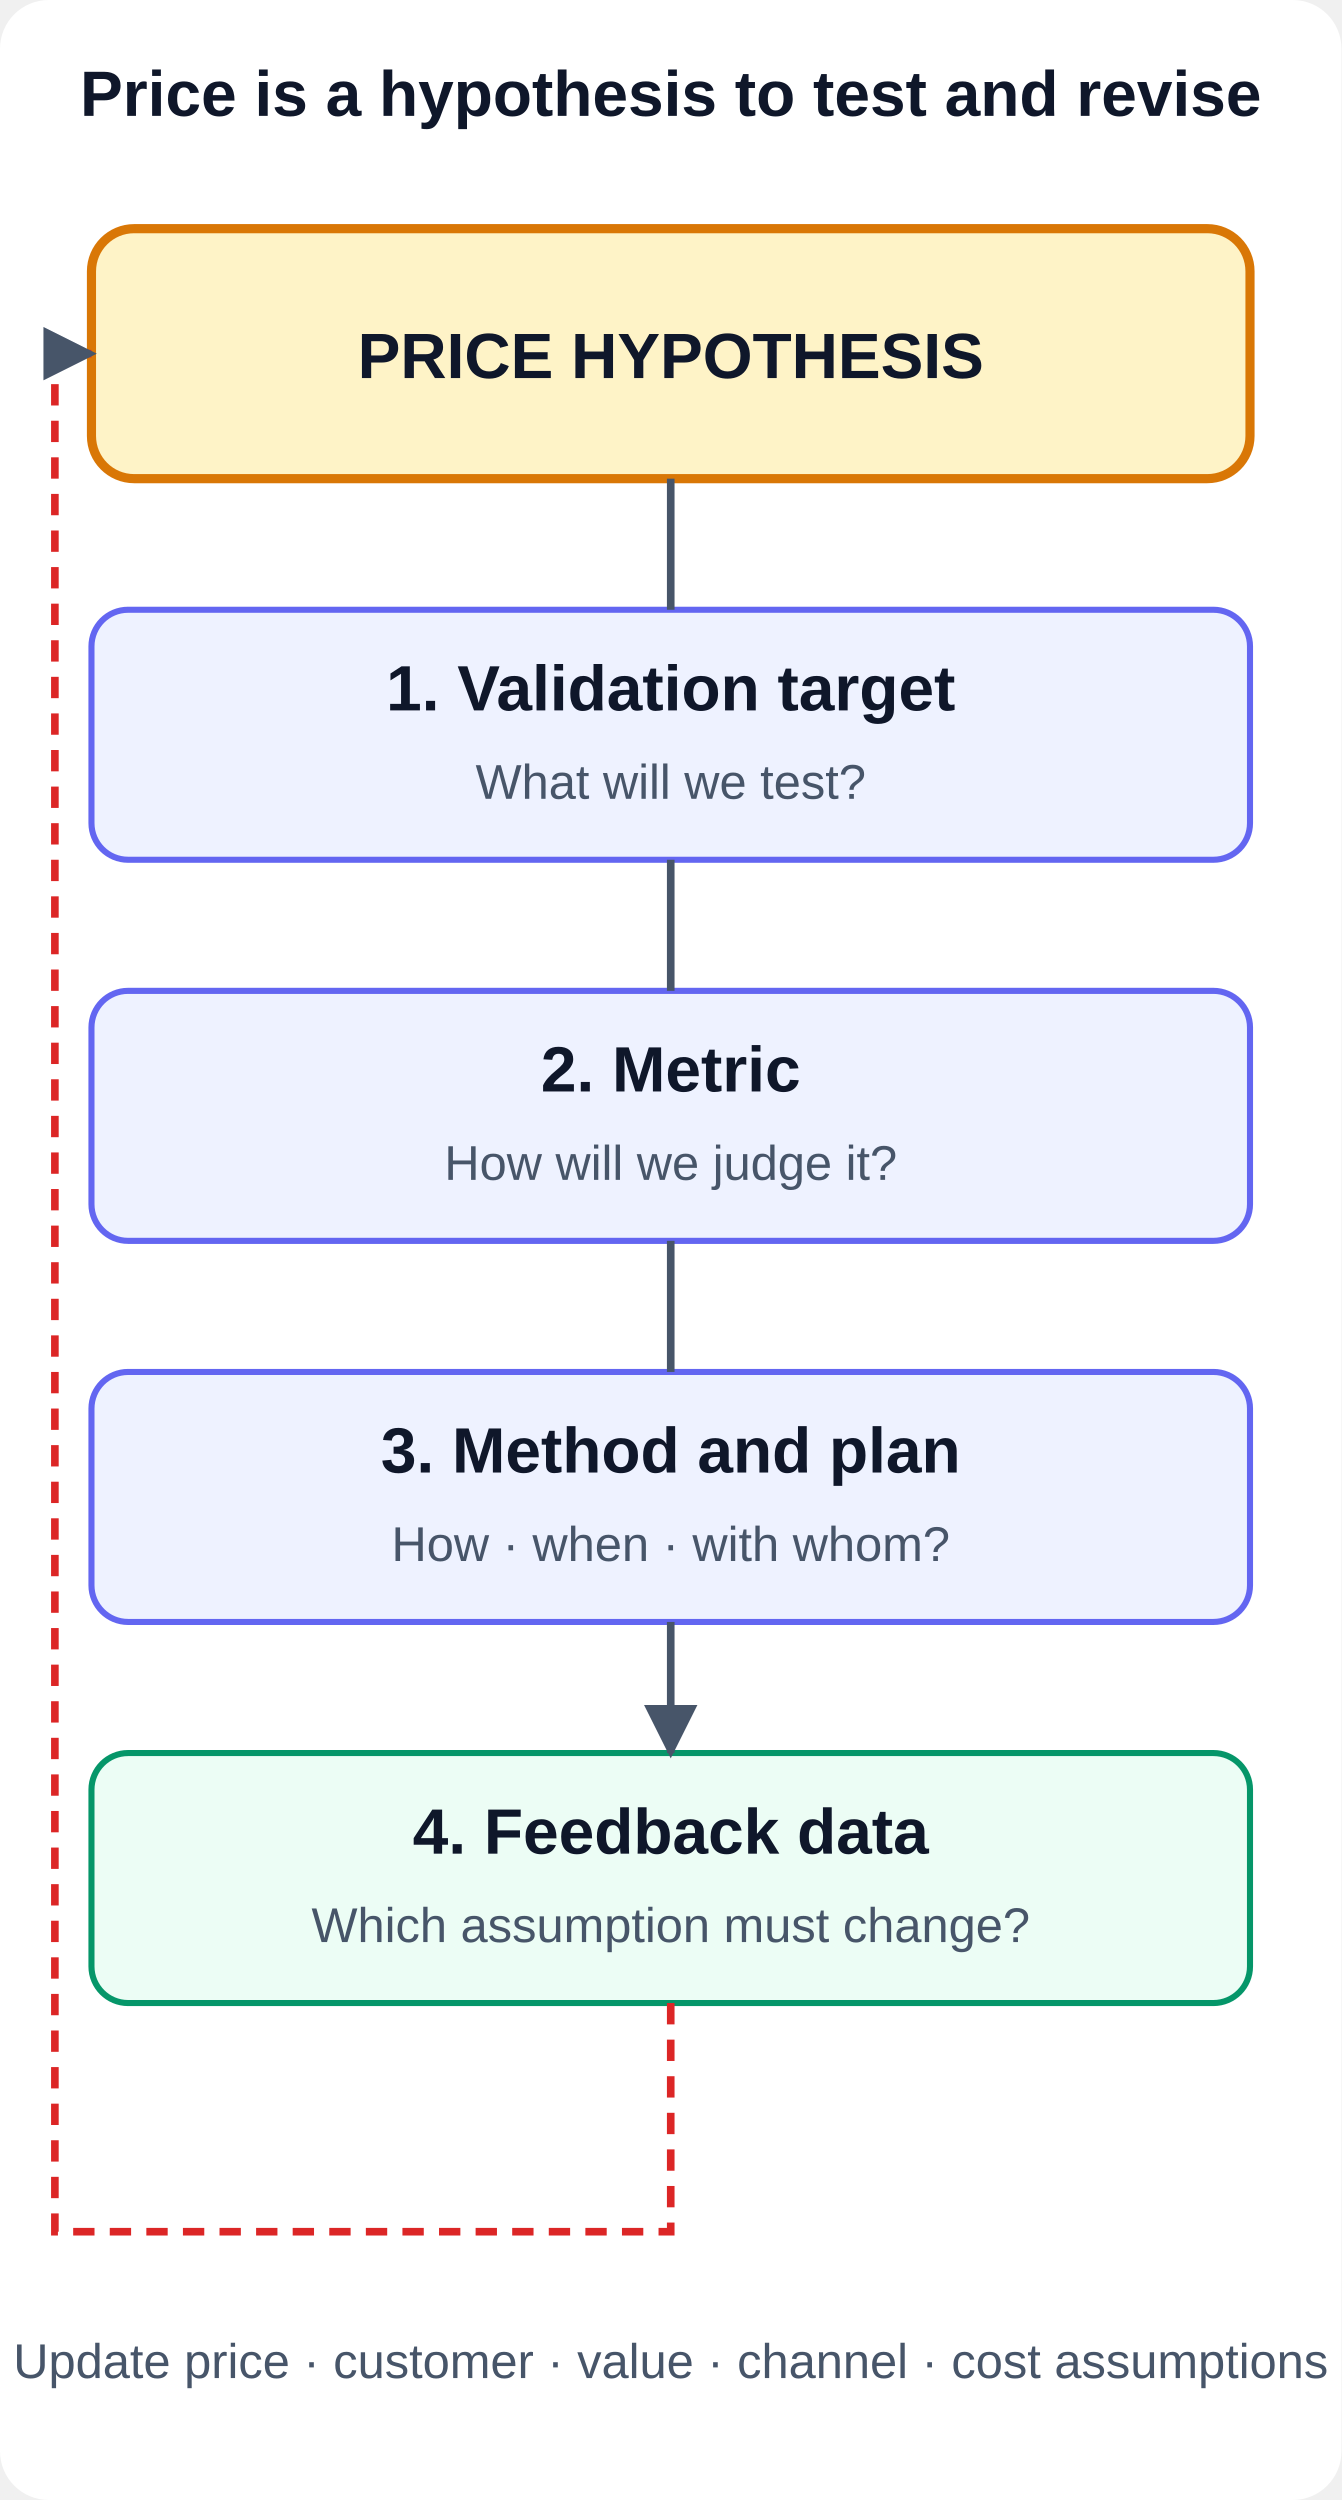
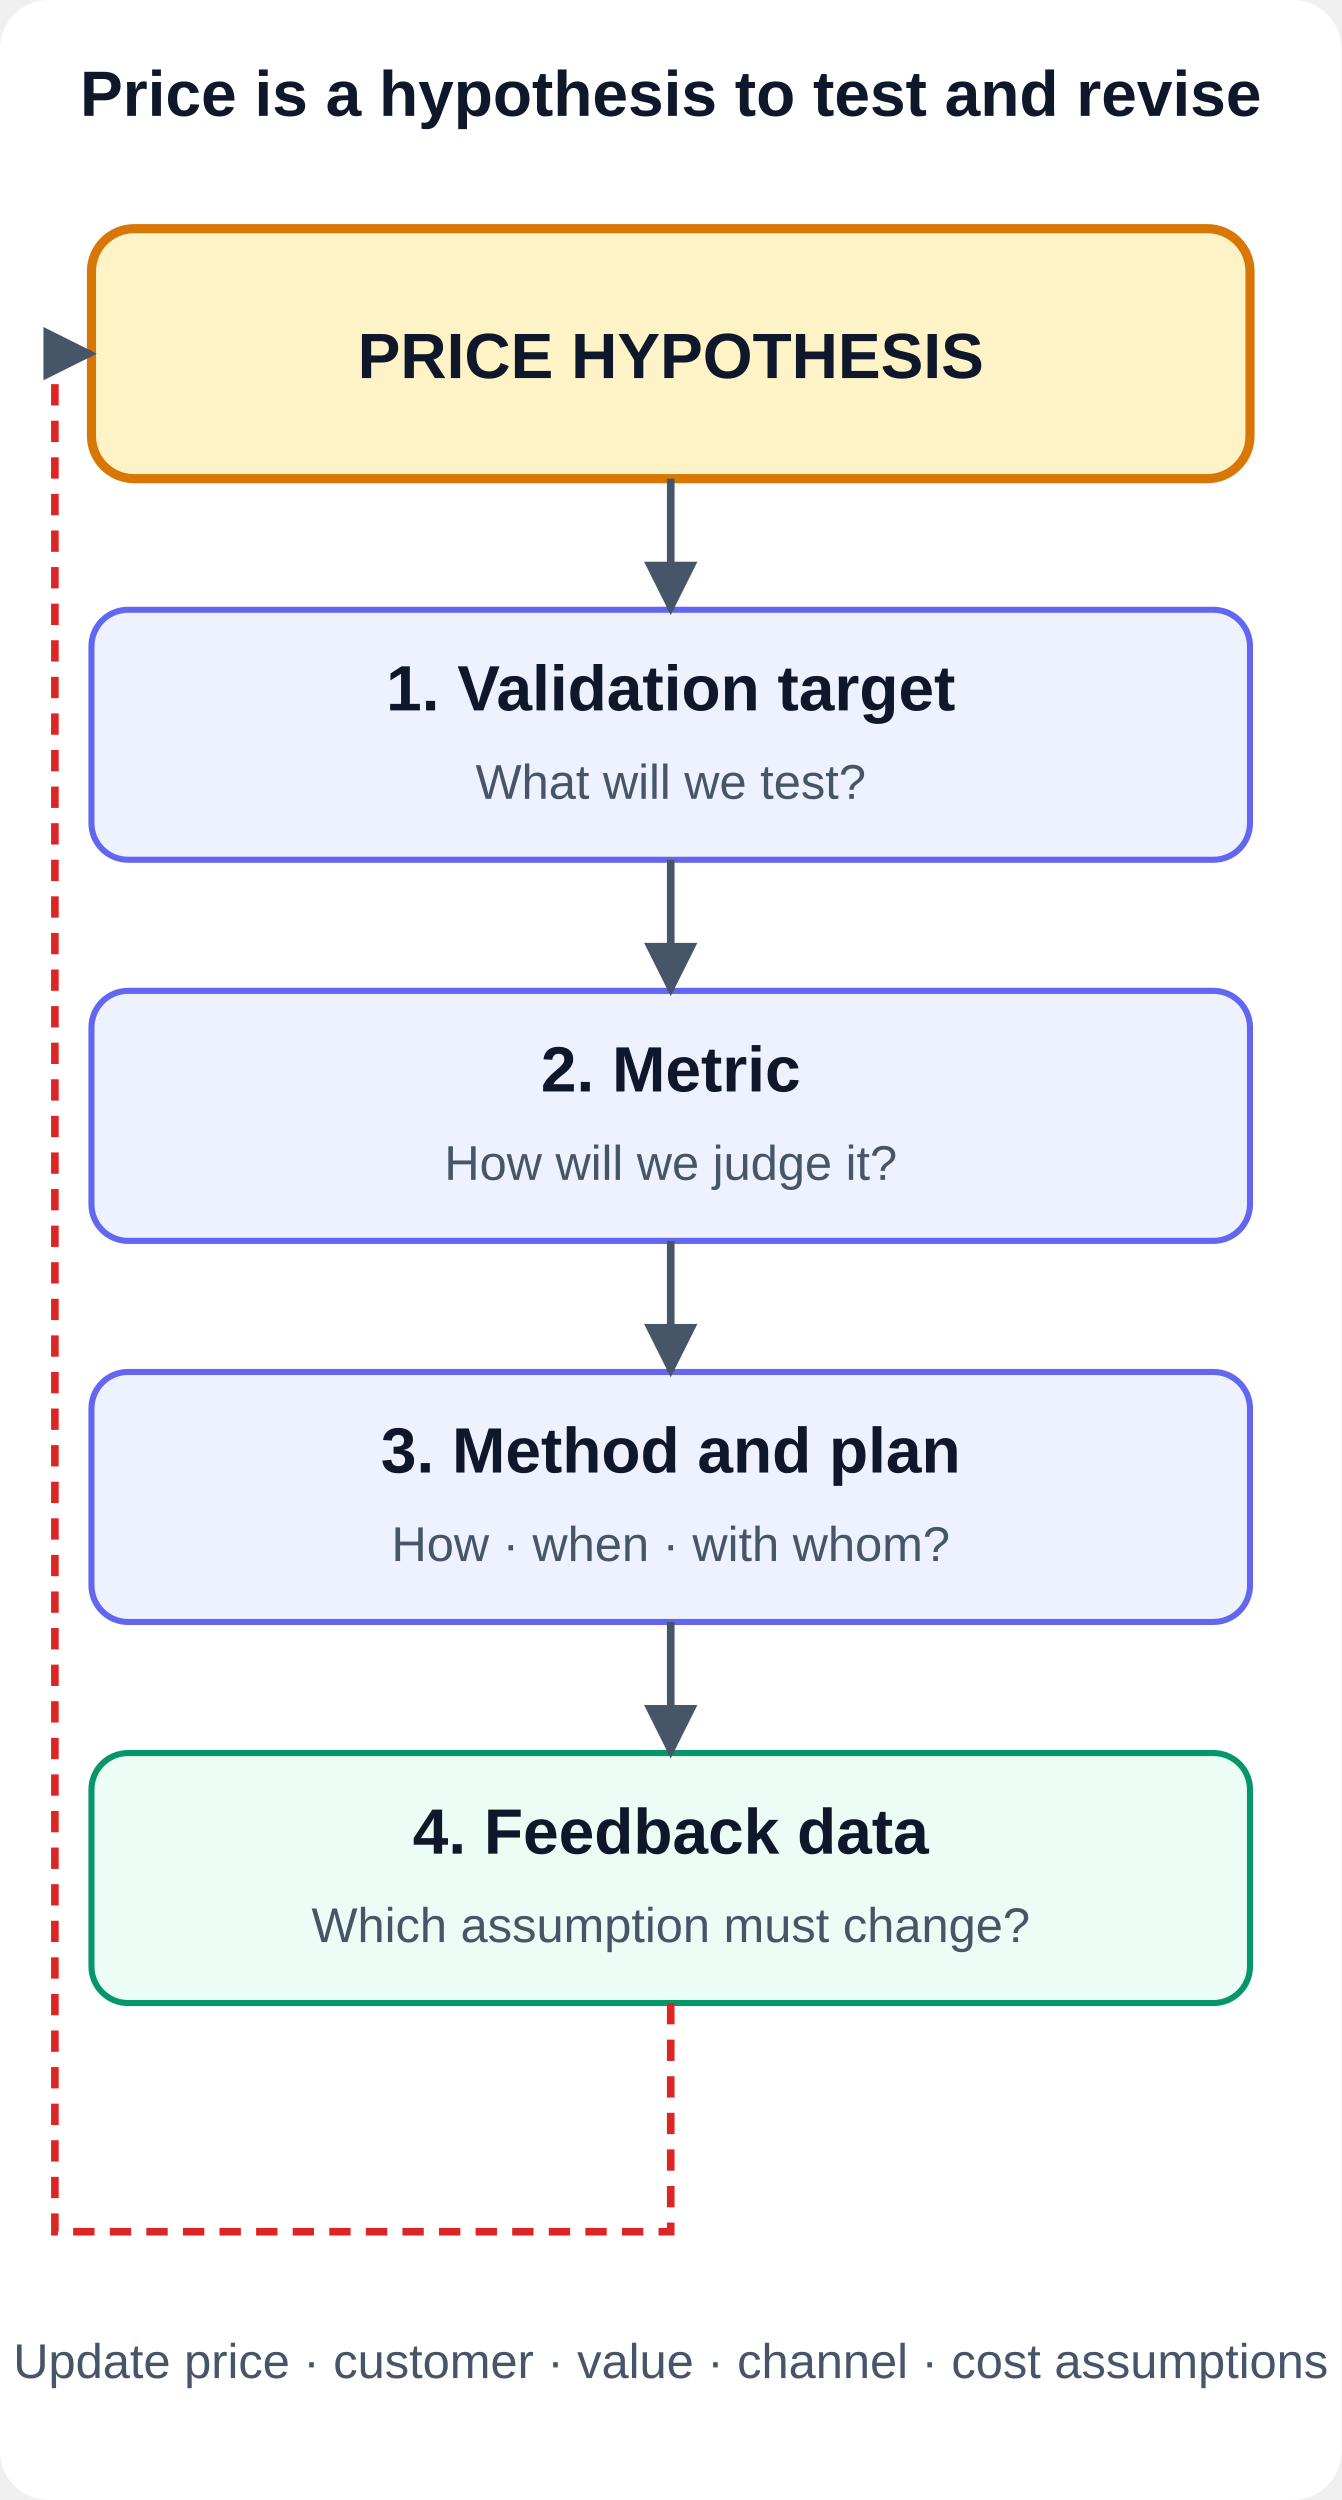
<svg xmlns="http://www.w3.org/2000/svg" viewBox="0 0 440 820" role="img" aria-labelledby="t d">
  <defs>
    <marker id="a" viewBox="0 0 10 10" refX="9" refY="5" markerWidth="7" markerHeight="7" orient="auto">
      <path d="M0 0l10 5-10 5z" fill="#475569" />
    </marker>
  </defs>
  <style>text{font-family:Arial,sans-serif;fill:#0f172a}.h{font-size:21px;font-weight:700}.s{font-size:16px;fill:#475569}.b{fill:#eef2ff;stroke:#6366f1;stroke-width:2}.e{fill:#ecfdf5;stroke:#059669;stroke-width:2}.o{fill:#fef3c7;stroke:#d97706;stroke-width:3}.l{stroke:#475569;stroke-width:2.5;fill:none;marker-end:url(#a)}.r{stroke:#dc2626;stroke-width:2.5;fill:none;stroke-dasharray:7 5;marker-end:url(#a)}</style>
  <rect width="440" height="820" rx="16" fill="#fff" />
  <text class="h" x="220" y="38" text-anchor="middle">Price is a hypothesis to test and revise</text>
  <g text-anchor="middle">
    <rect class="o" x="30" y="75" width="380" height="82" rx="14" />
    <text class="h" x="220" y="124">PRICE HYPOTHESIS</text>
    <rect class="b" x="30" y="200" width="380" height="82" rx="12" />
    <text class="h" x="220" y="233">1. Validation target</text>
    <text class="s" x="220" y="262">What will we test?</text>
    <rect class="b" x="30" y="325" width="380" height="82" rx="12" />
    <text class="h" x="220" y="358">2. Metric</text>
    <text class="s" x="220" y="387">How will we judge it?</text>
    <rect class="b" x="30" y="450" width="380" height="82" rx="12" />
    <text class="h" x="220" y="483">3. Method and plan</text>
    <text class="s" x="220" y="512">How · when · with whom?</text>
    <rect class="e" x="30" y="575" width="380" height="82" rx="12" />
    <text class="h" x="220" y="608">4. Feedback data</text>
    <text class="s" x="220" y="637">Which assumption must change?</text>
  </g>
-   <path class="l" d="M220 157v43M220 282v43M220 407v43M220 532v43" />
+   <path class="l" d="M220 157v43" />
+   <path class="l" d="M220 282v43" />
+   <path class="l" d="M220 407v43" />
+   <path class="l" d="M220 532v43" />
  <path class="r" d="M220 657v75H18V116h12" />
  <text class="s" x="220" y="780" text-anchor="middle">Update price · customer · value · channel · cost assumptions</text>
</svg>
